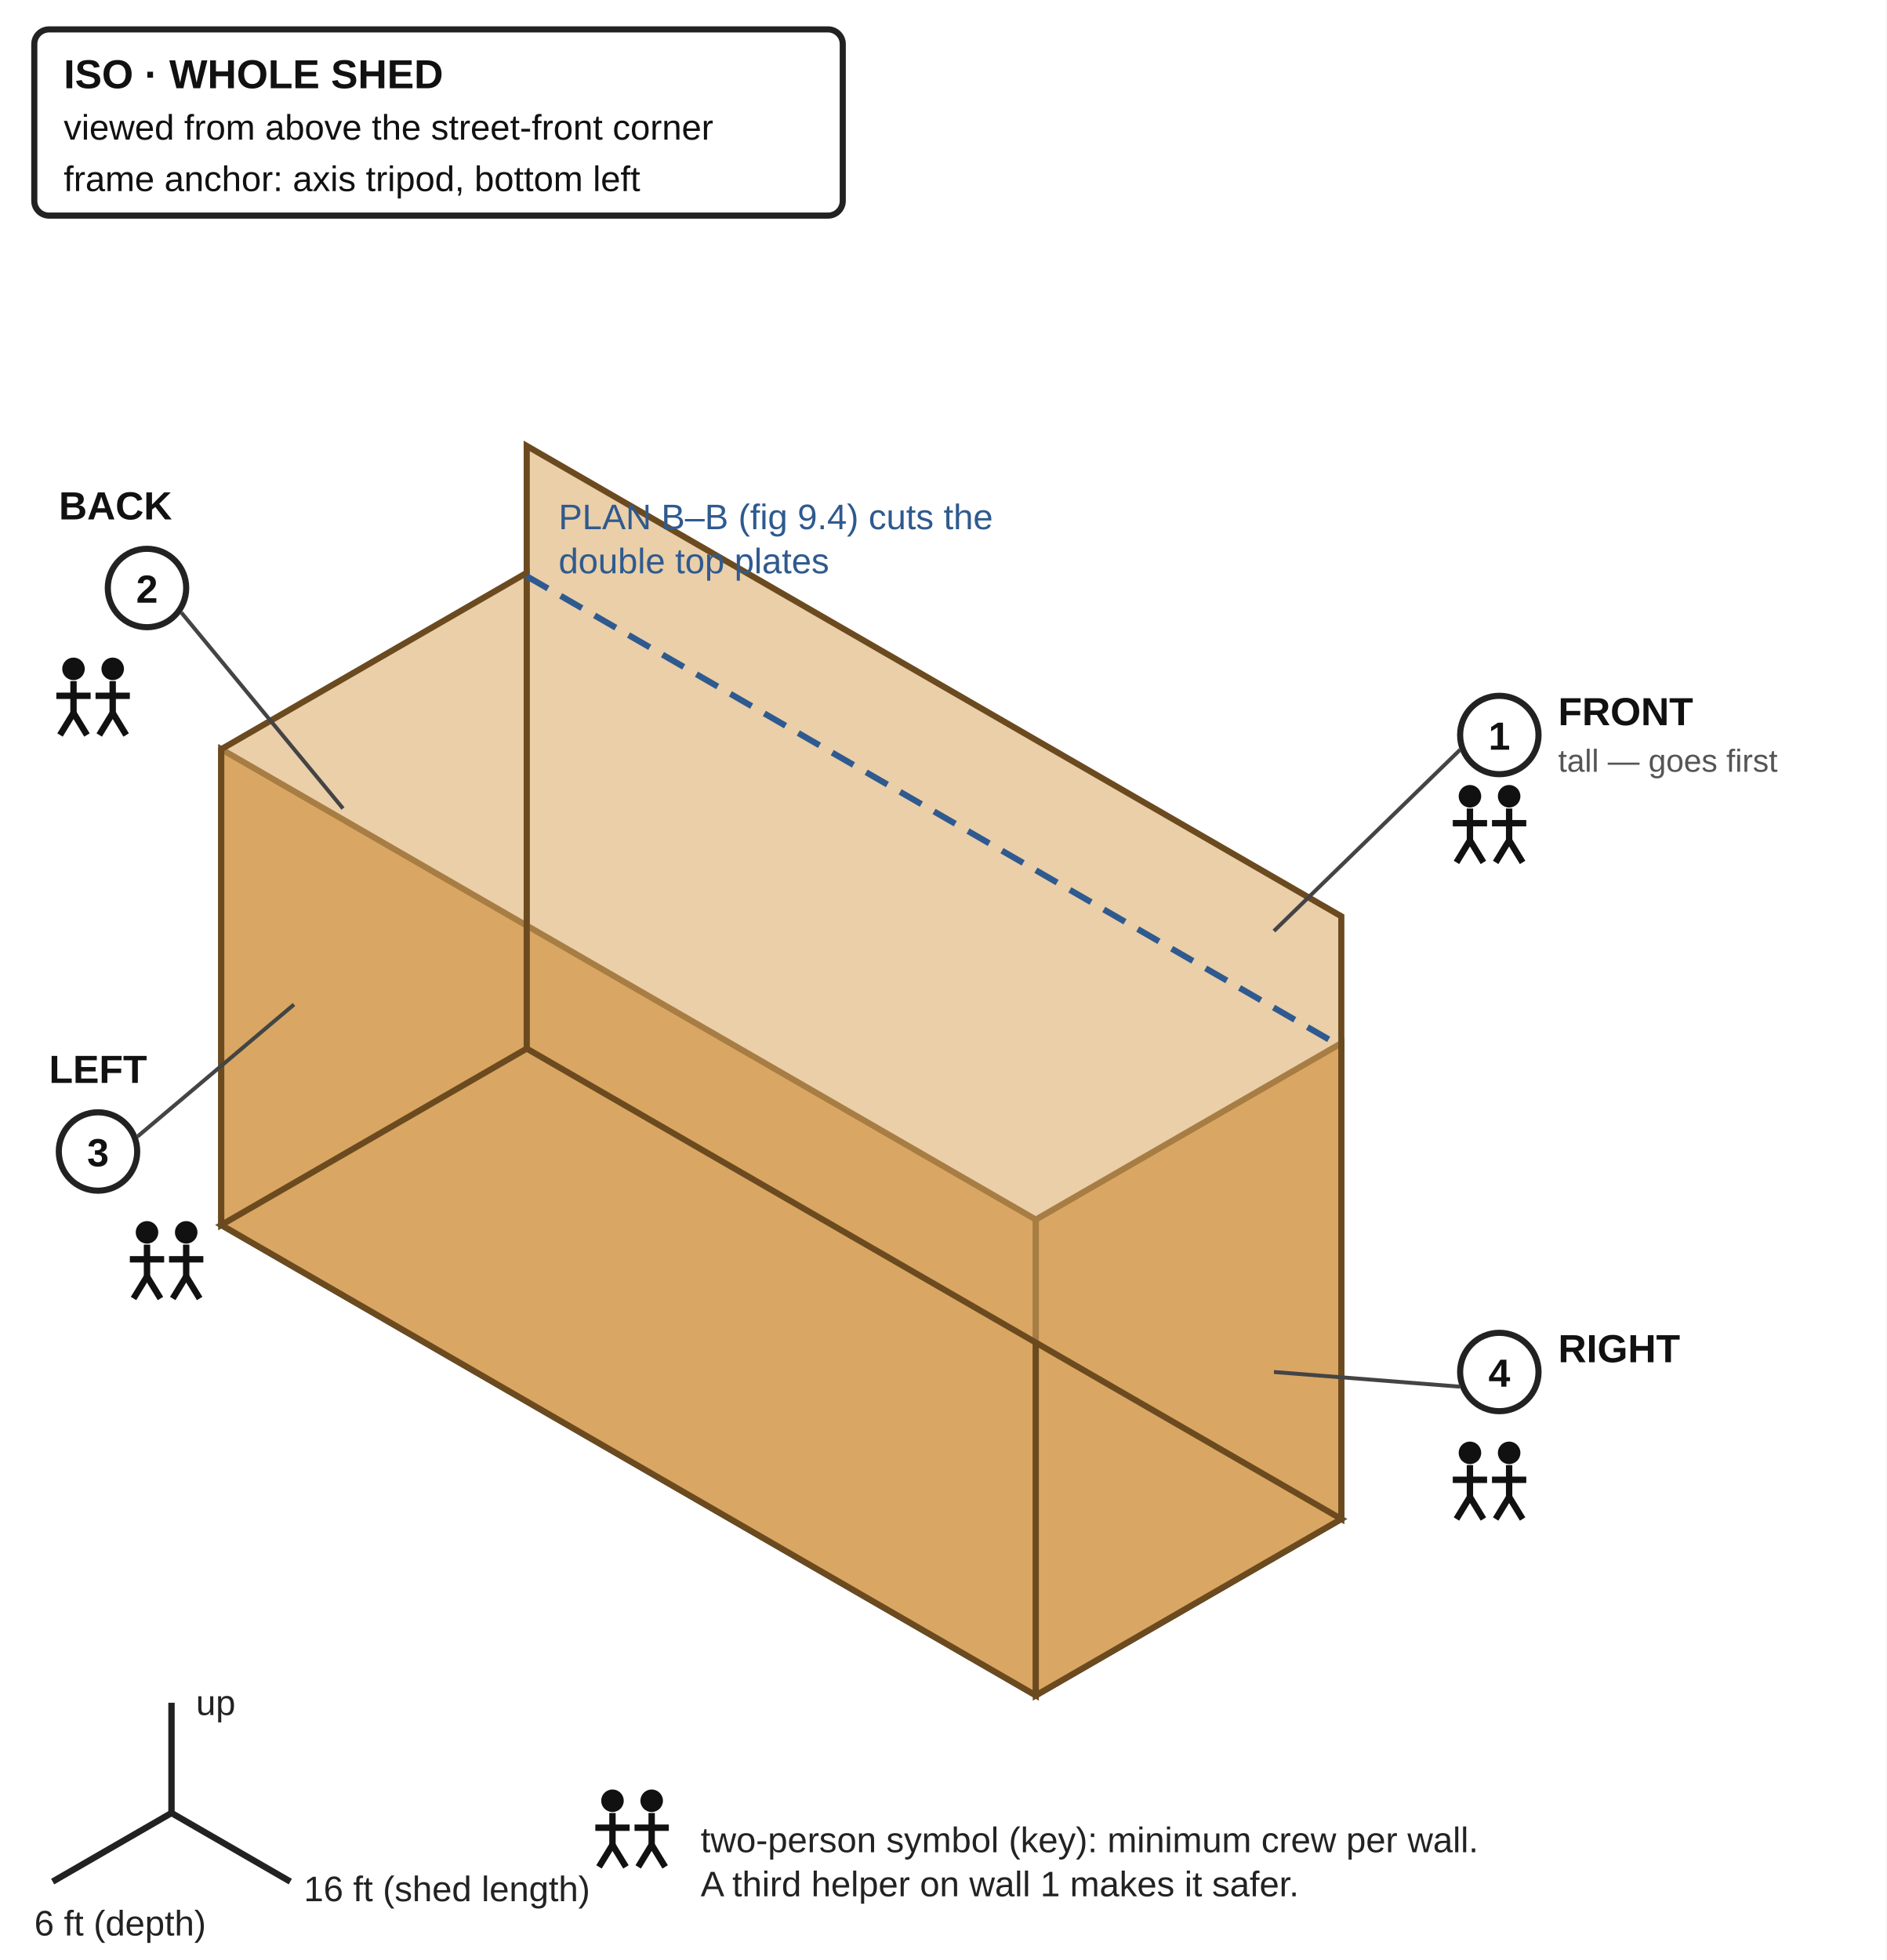
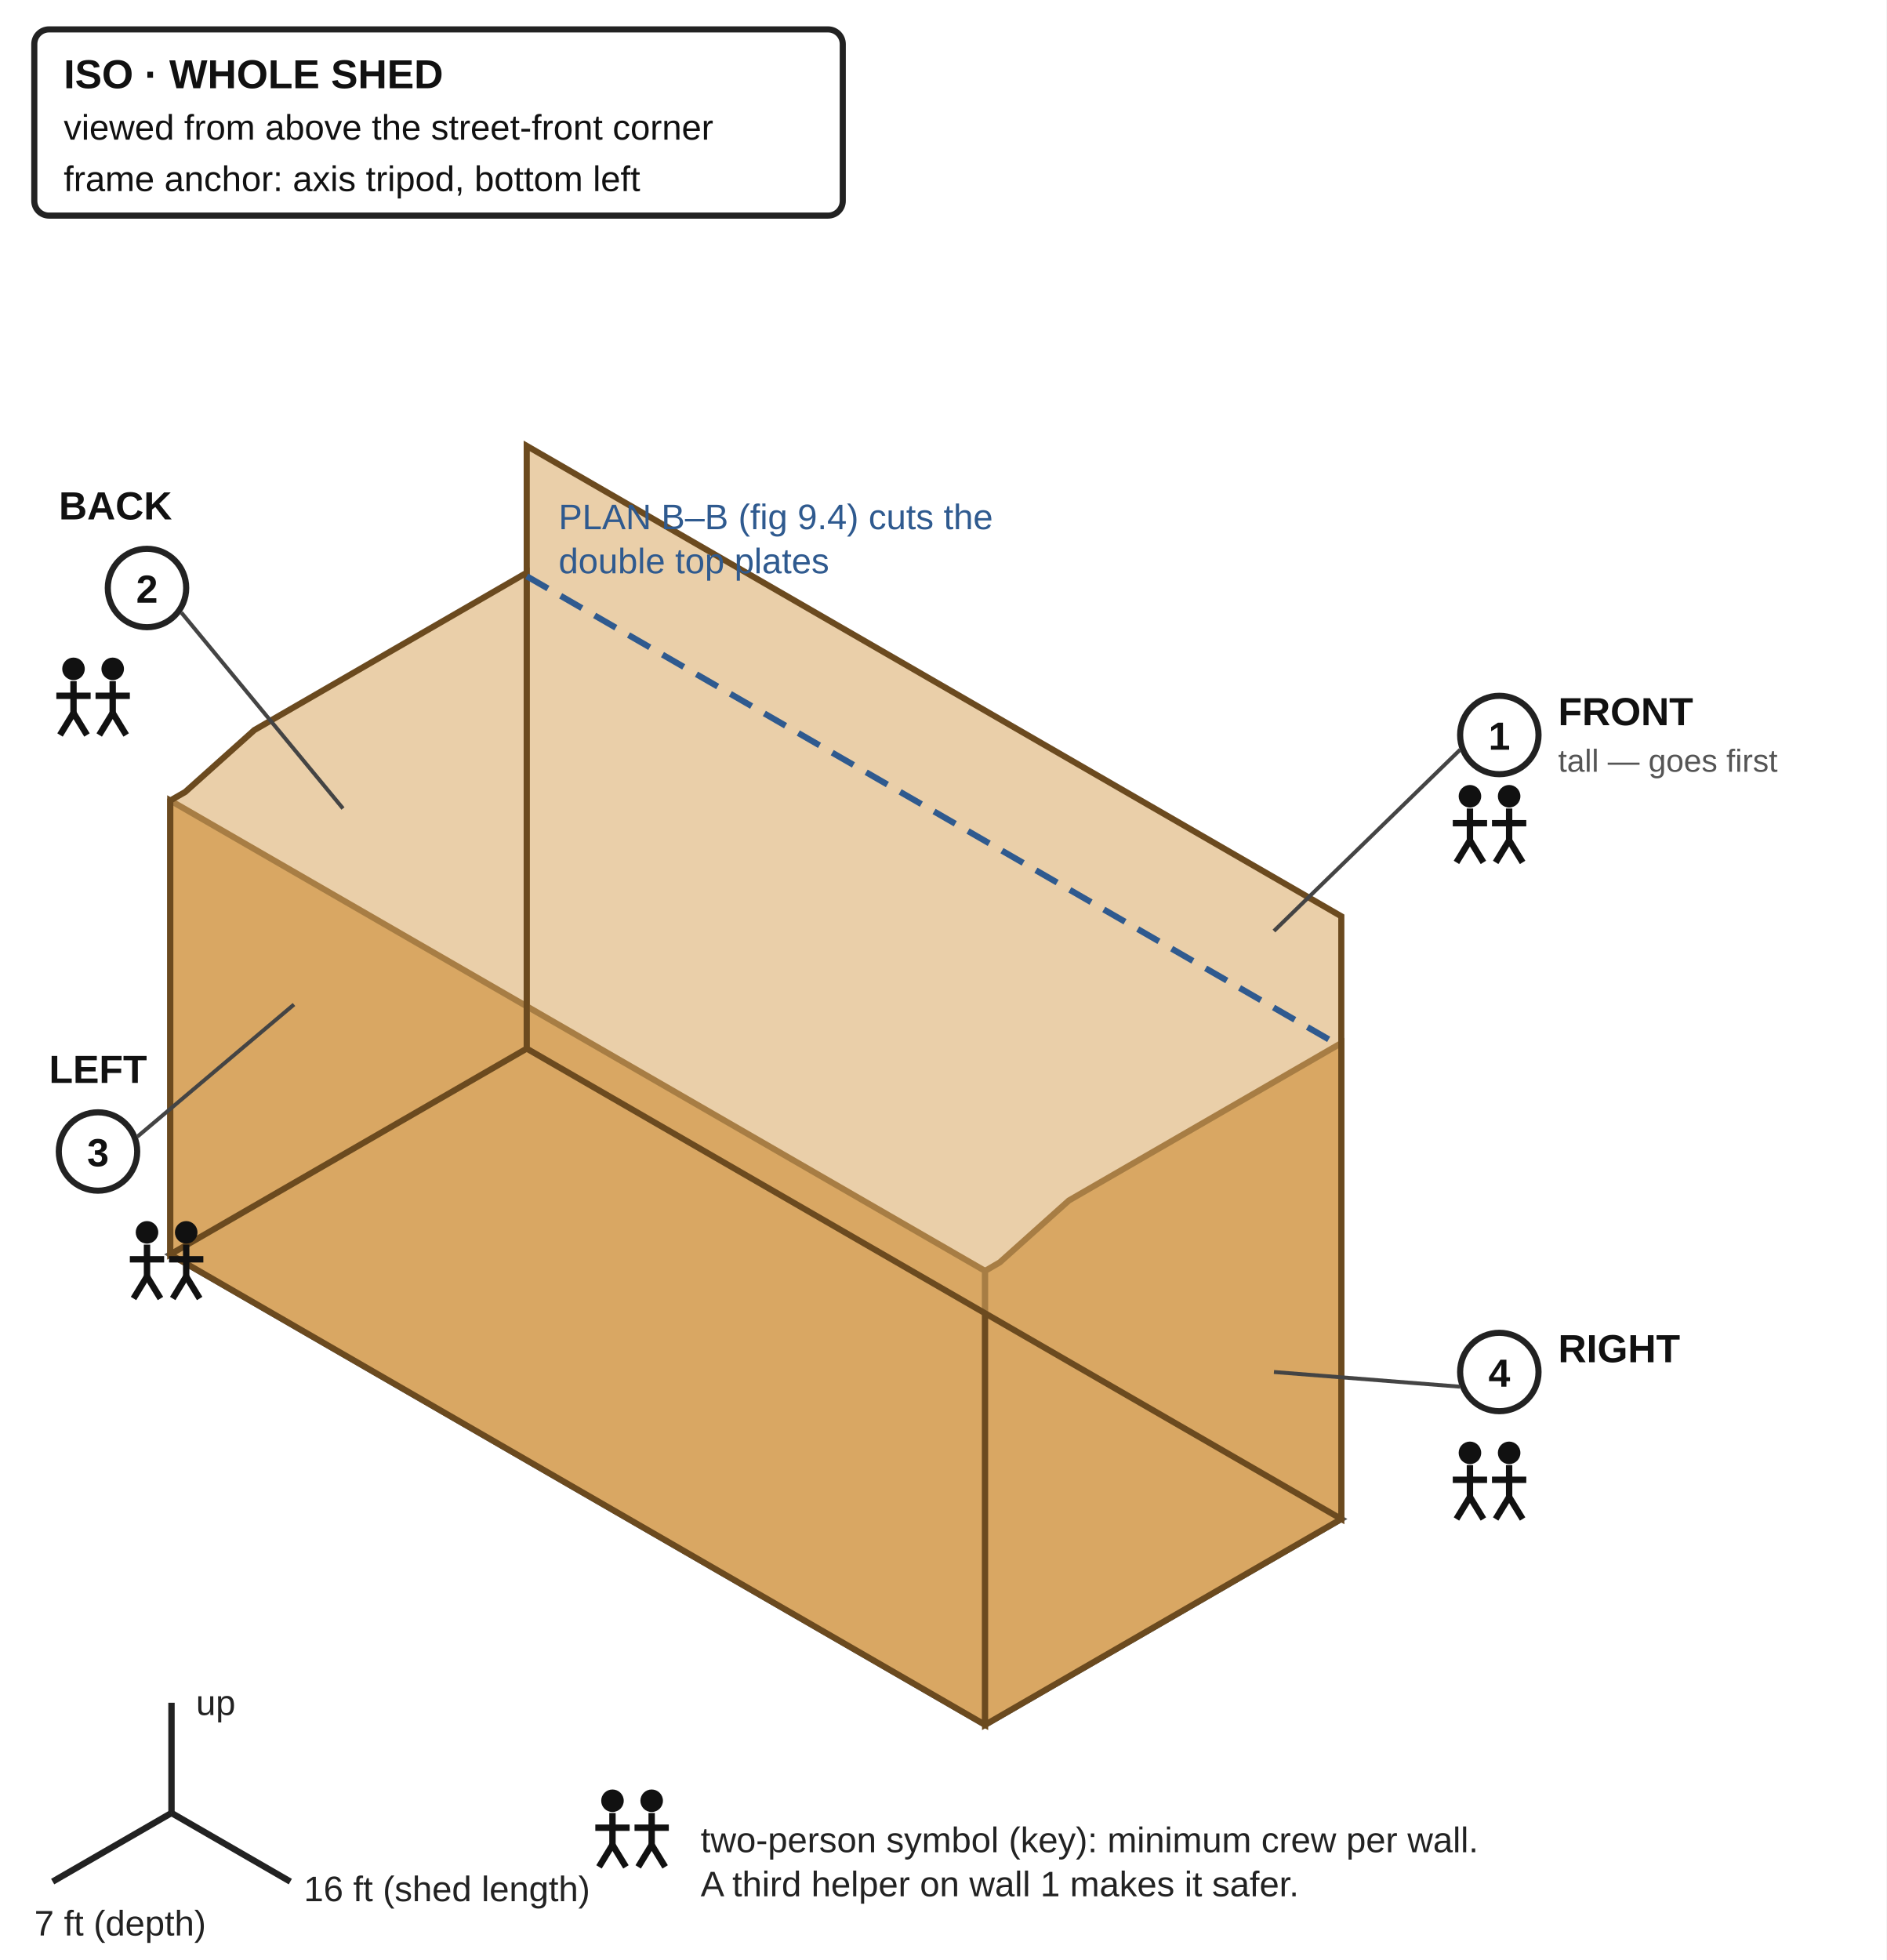
<svg xmlns="http://www.w3.org/2000/svg" viewBox="0 0 770 800" font-family="Arial, Helvetica, sans-serif">
  <defs>
    <g id="crew" stroke="#111" stroke-width="2.6" fill="none">
      <circle cx="0" cy="-27" r="4.6" fill="#111" stroke="none" />
      <line x1="0" y1="-22" x2="0" y2="-9" />
      <line x1="-7" y1="-16" x2="7" y2="-16" />
      <line x1="0" y1="-9" x2="-5.5" y2="0" />
      <line x1="0" y1="-9" x2="5.5" y2="0" />
      <circle cx="16" cy="-27" r="4.6" fill="#111" stroke="none" />
      <line x1="16" y1="-22" x2="16" y2="-9" />
      <line x1="9" y1="-16" x2="23" y2="-16" />
      <line x1="16" y1="-9" x2="10.5" y2="0" />
      <line x1="16" y1="-9" x2="21.5" y2="0" />
    </g>
  </defs>
  <rect x="0" y="0" width="770" height="800" fill="#ffffff" />
  <g>
    <rect x="14" y="12" width="330" height="76" fill="#ffffff" stroke="#222" stroke-width="2.5" rx="6" />
    <text x="26" y="36" font-size="16.5" font-weight="bold" fill="#111">ISO · WHOLE SHED</text>
    <text x="26" y="57" font-size="14.5" fill="#111">viewed from above the street-front corner</text>
    <text x="26" y="78" font-size="14.5" fill="#111">frame anchor: axis tripod, bottom left</text>
  </g>
-   <polygon points="215.0,428.0 547.5,620.0 422.8,692.0 90.3,500.0" fill="#e6e6e6" stroke="#555" stroke-width="2.5" />
-   <polygon points="90.3,500.0 422.8,692.0 422.8,497.8 90.3,305.8" fill="#d9a763" stroke="#6b4a1f" stroke-width="2.5" />
-   <polygon points="547.5,620.0 422.8,692.0 422.8,497.8 547.5,425.8" fill="#d9a763" stroke="#6b4a1f" stroke-width="2.5" />
-   <polygon points="215.0,428.0 90.3,500.0 90.3,305.8 215.0,233.8" fill="#d9a763" fill-opacity="0.55" stroke="#6b4a1f" stroke-width="2.5" />
+   <polygon points="215.0,428.0 547.5,620.0 402.1,704.0 69.5,512.0" fill="#e6e6e6" stroke="#555" stroke-width="2.5" />
+   <polygon points="69.5,512.0 402.1,704.0 402.1,518.75 69.5,326.75" fill="#d9a763" stroke="#6b4a1f" stroke-width="2.5" />
+   <polygon points="547.5,620.0 402.1,704.0 402.1,518.75 408.1,515.25 436.3,490.0 547.5,425.75" fill="#d9a763" stroke="#6b4a1f" stroke-width="2.5" />
+   <polygon points="215.0,428.0 69.5,512.0 69.5,326.75 75.6,323.25 103.8,298.0 215.0,233.75" fill="#d9a763" fill-opacity="0.55" stroke="#6b4a1f" stroke-width="2.5" />
  <polygon points="215.0,428.0 547.5,620.0 547.5,374.0 215.0,182.0" fill="#d9a763" fill-opacity="0.55" stroke="#6b4a1f" stroke-width="2.5" />
  <line x1="215" y1="235.2" x2="547.5" y2="427.2" stroke="#2f5a8f" stroke-width="2.5" stroke-dasharray="10 6" />
  <text x="228" y="216" font-size="14.5" fill="#2f5a8f">PLAN B–B (fig 9.4) cuts the</text>
  <text x="228" y="234" font-size="14.5" fill="#2f5a8f">double top plates</text>
  <g font-size="16" fill="#111" font-weight="bold">
    <circle cx="612" cy="300" r="16" fill="#ffffff" stroke="#222" stroke-width="2.5" />
    <text x="612" y="306" text-anchor="middle">1</text>
    <text x="636" y="296">FRONT</text>
    <text x="636" y="315" font-size="13" font-weight="normal" fill="#555">tall — goes first</text>
    <line x1="596" y1="306" x2="520" y2="380" stroke="#444" stroke-width="1.6" />
    <circle cx="60" cy="240" r="16" fill="#ffffff" stroke="#222" stroke-width="2.5" />
    <text x="60" y="246" text-anchor="middle">2</text>
    <text x="24" y="212">BACK</text>
    <line x1="74" y1="250" x2="140" y2="330" stroke="#444" stroke-width="1.6" />
    <circle cx="40" cy="470" r="16" fill="#ffffff" stroke="#222" stroke-width="2.5" />
    <text x="40" y="476" text-anchor="middle">3</text>
    <text x="20" y="442">LEFT</text>
    <line x1="56" y1="464" x2="120" y2="410" stroke="#444" stroke-width="1.6" />
    <circle cx="612" cy="560" r="16" fill="#ffffff" stroke="#222" stroke-width="2.5" />
    <text x="612" y="566" text-anchor="middle">4</text>
    <text x="636" y="556">RIGHT</text>
    <line x1="596" y1="566" x2="520" y2="560" stroke="#444" stroke-width="1.6" />
  </g>
  <use href="#crew" x="600" y="352" />
  <use href="#crew" x="30" y="300" />
  <use href="#crew" x="60" y="530" />
  <use href="#crew" x="600" y="620" />
  <g stroke="#222" stroke-width="2.6">
    <line x1="70" y1="740" x2="118.5" y2="768" />
    <line x1="70" y1="740" x2="21.5" y2="768" />
    <line x1="70" y1="740" x2="70" y2="695" />
  </g>
  <g font-size="14.5" fill="#222">
    <text x="124" y="776">16 ft (shed length)</text>
-     <text x="14" y="790">6 ft (depth)</text>
+     <text x="14" y="790">7 ft (depth)</text>
    <text x="80" y="700">up</text>
  </g>
  <g>
    <use href="#crew" x="250" y="762" />
    <text x="286" y="756" font-size="14.5" fill="#222">two-person symbol (key): minimum crew per wall.</text>
    <text x="286" y="774" font-size="14.5" fill="#222">A third helper on wall 1 makes it safer.</text>
  </g>
</svg>
